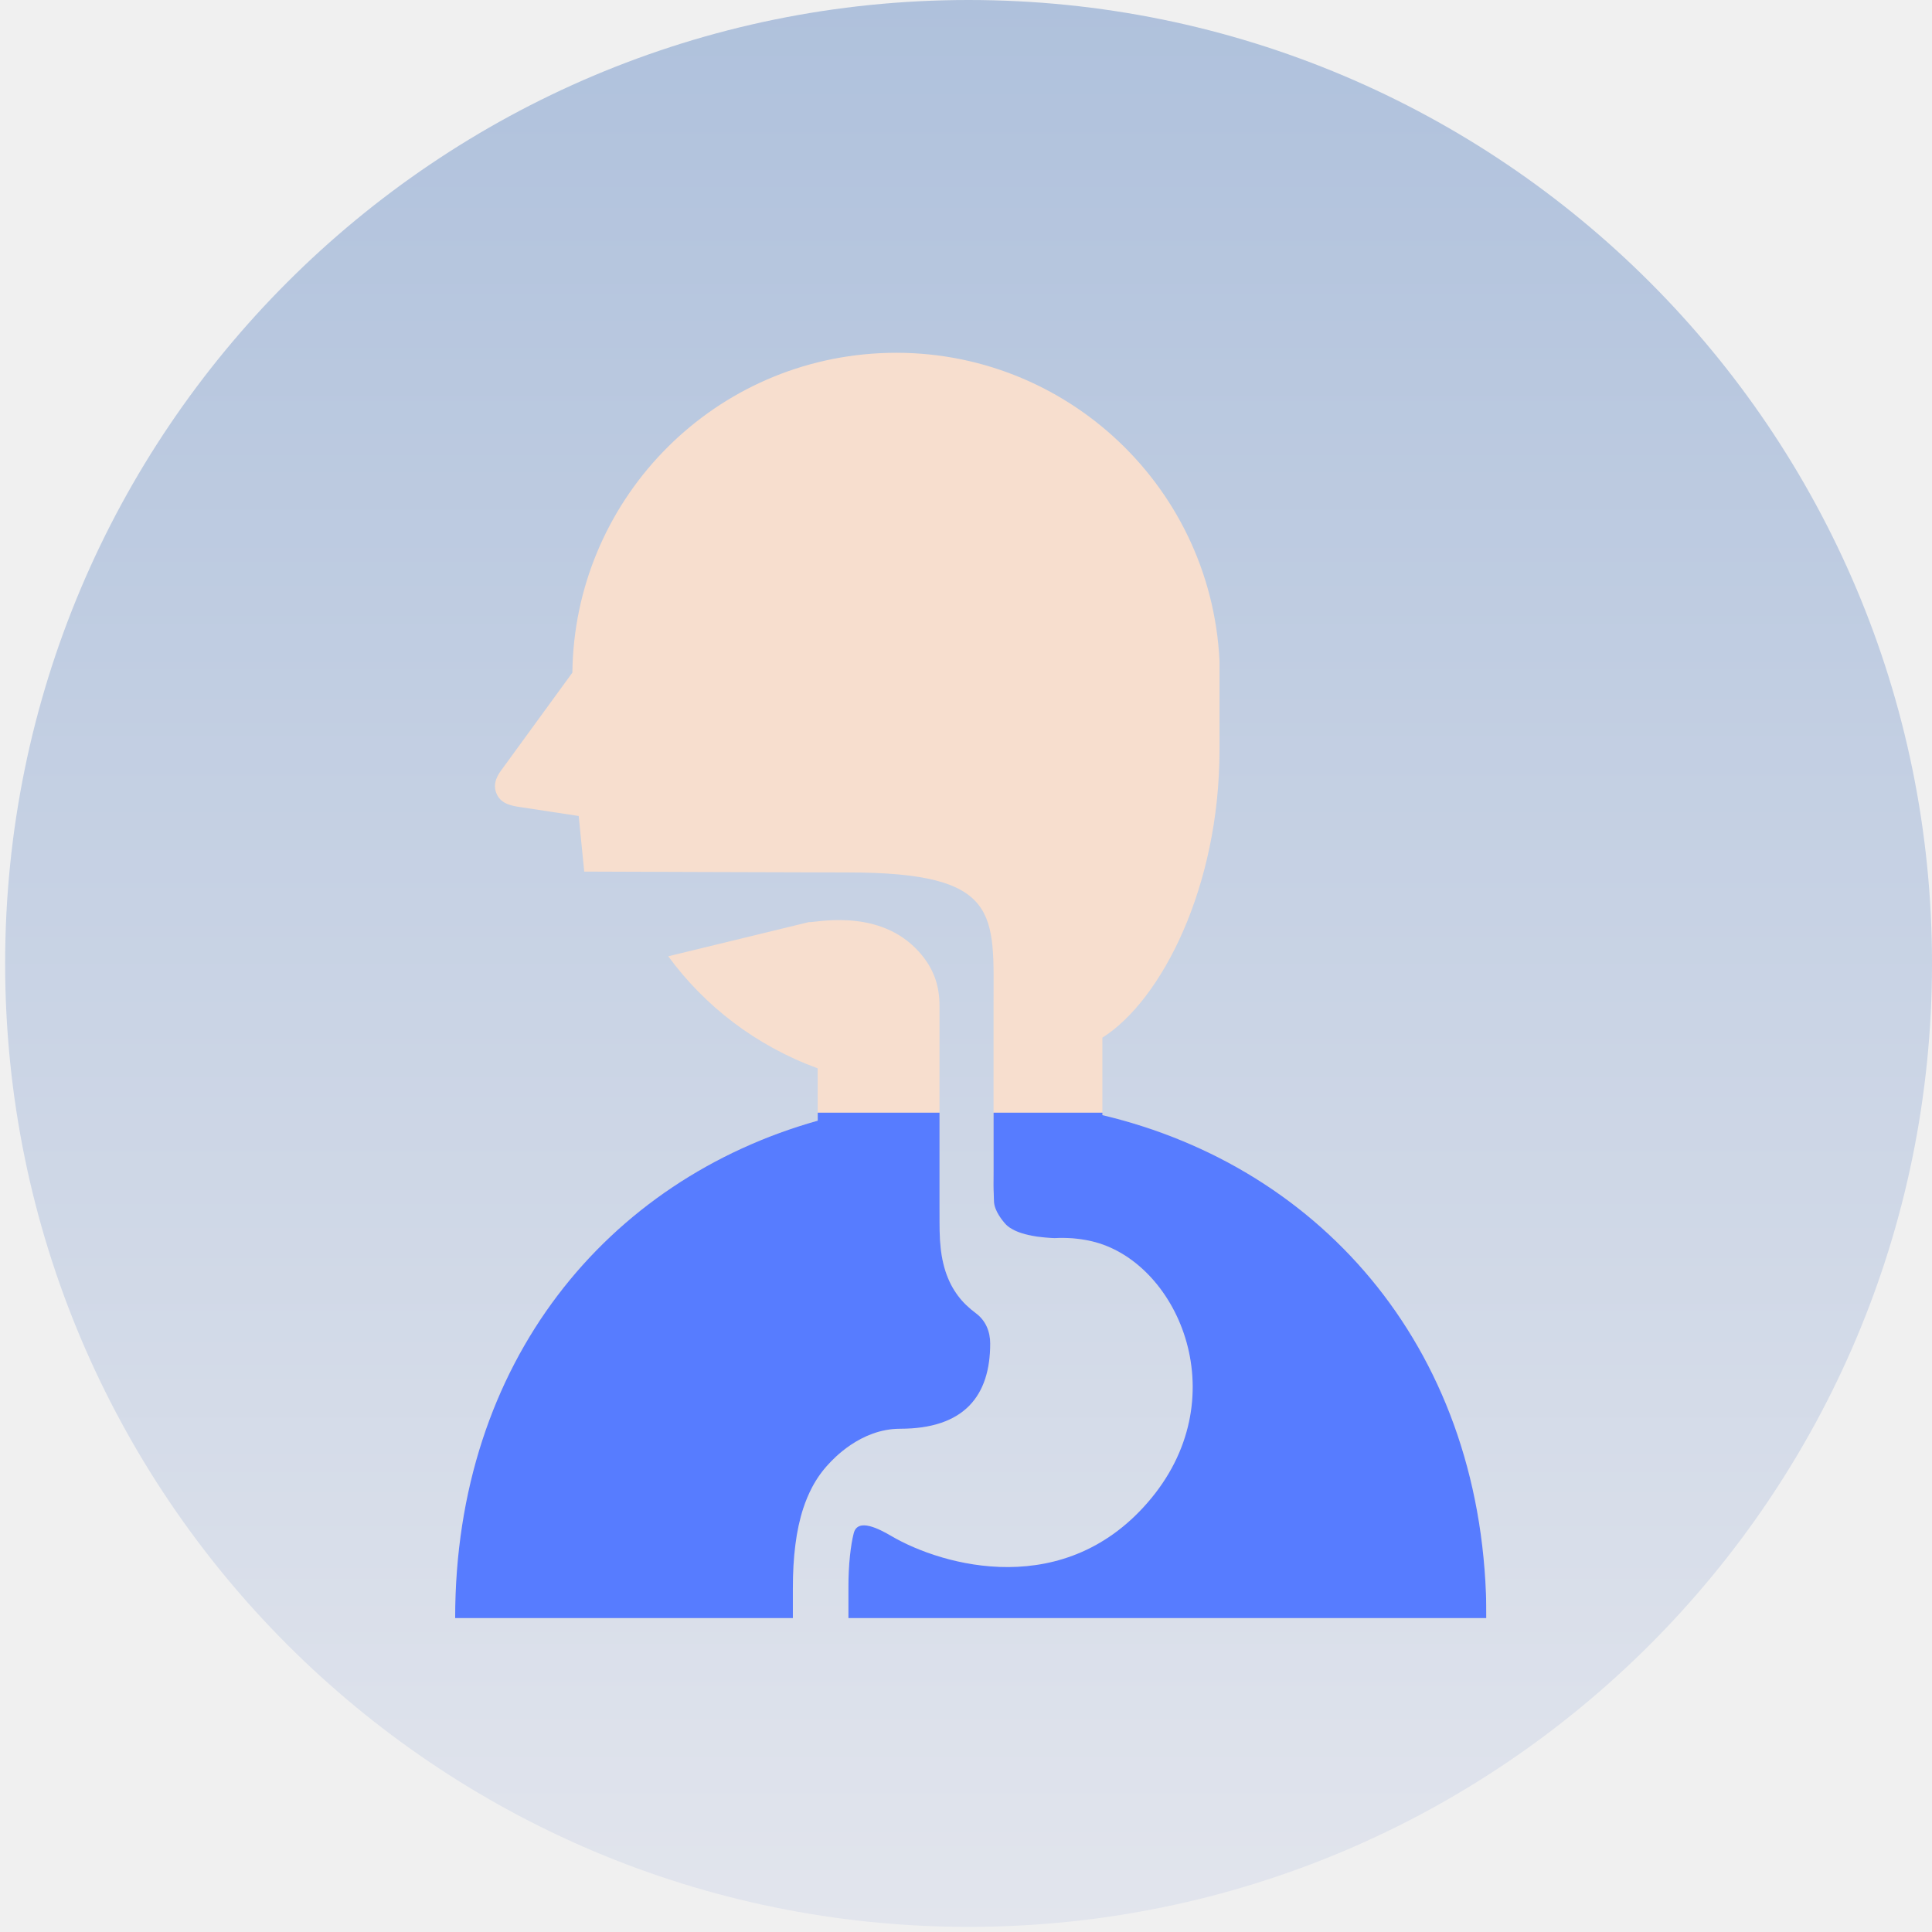
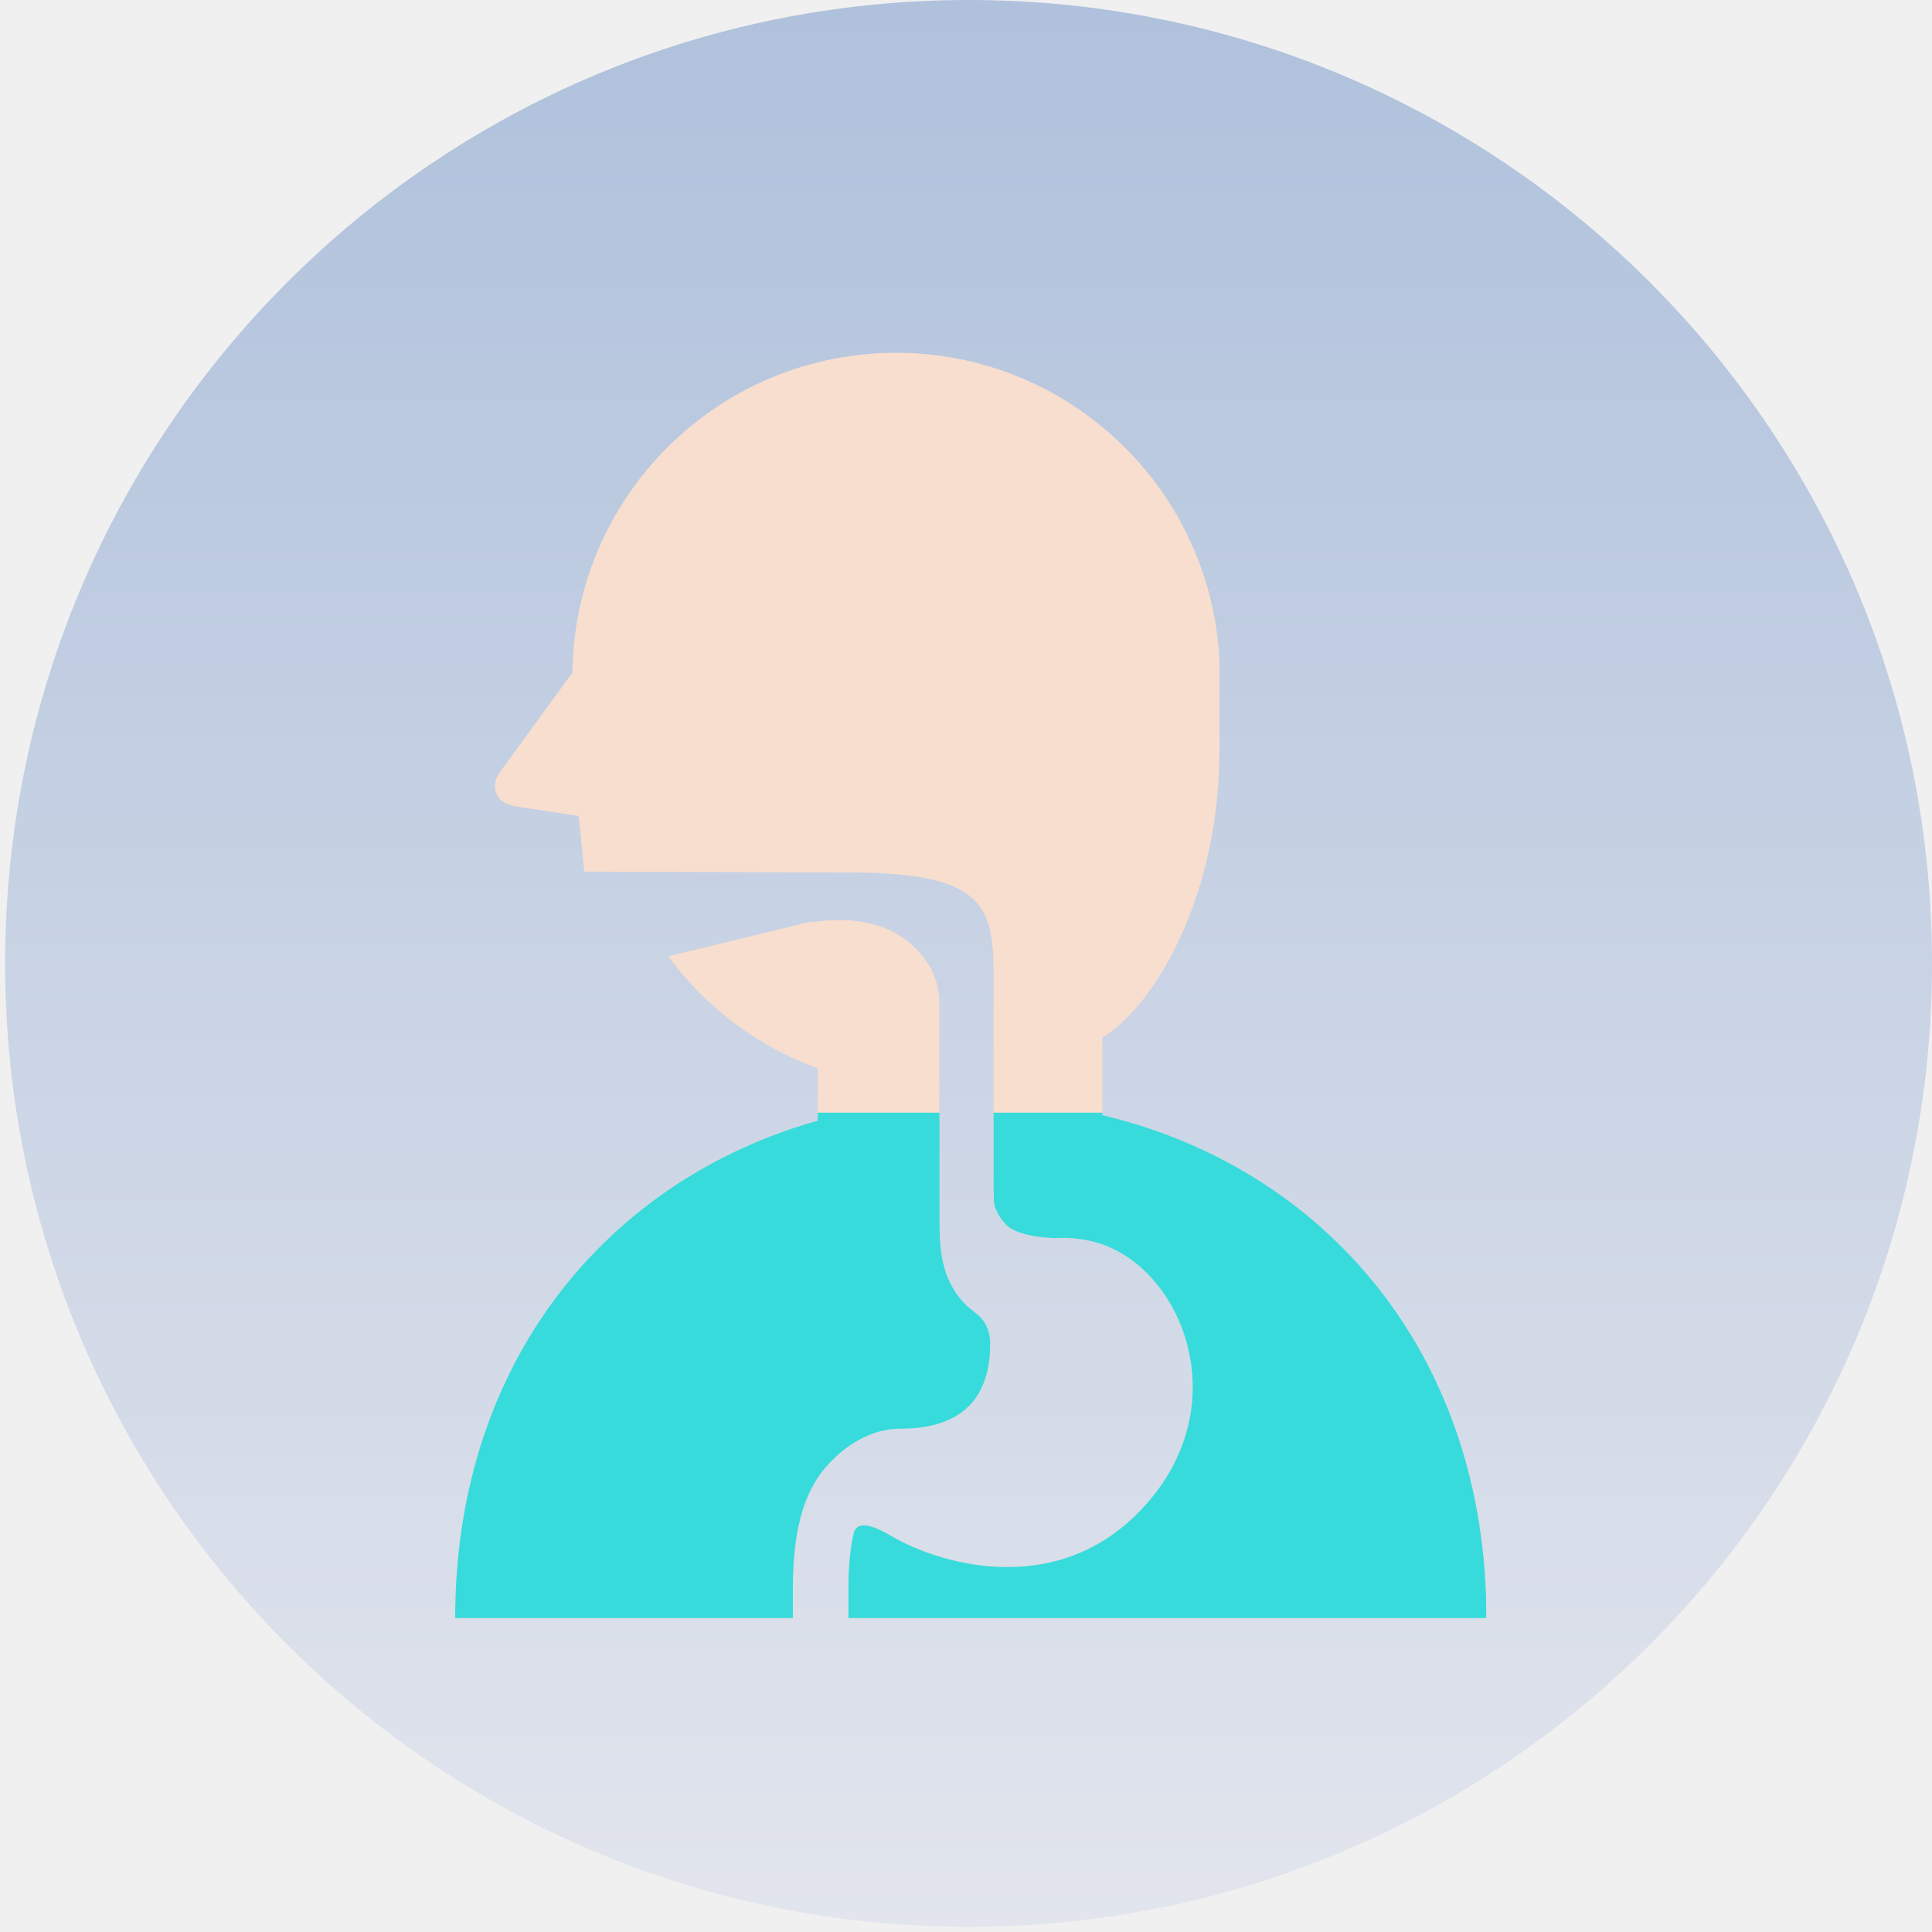
<svg xmlns="http://www.w3.org/2000/svg" width="126" height="126" viewBox="0 0 126 126" fill="none">
  <circle cx="63.168" cy="62.833" r="62.833" fill="url(#paint0_linear_4741_2378)" />
  <path d="M64.577 87.625C64.577 86.856 64.295 86.131 63.646 85.648C63.192 85.31 62.794 84.935 62.482 84.514C62.301 84.273 62.147 84.023 62.016 83.772C61.868 83.48 61.749 83.187 61.656 82.898C61.55 82.565 61.475 82.238 61.419 81.918C61.356 81.553 61.324 81.201 61.301 80.856C61.278 80.465 61.273 80.093 61.273 79.735C61.273 79.405 61.271 79.085 61.271 78.793V78.581V77.108V76.524C61.271 76.524 61.271 68.415 61.271 65.59C61.271 64.252 60.886 63.016 59.702 61.832C57.06 59.191 53.003 60.213 52.762 60.135L43.58 62.366C45.957 65.605 49.281 68.193 53.328 69.674V73.087C39.629 76.939 29.682 88.795 29.682 105.527H42.688H51.707V103.575C51.707 102.55 51.76 101.613 51.87 100.752C51.979 99.888 52.147 99.098 52.384 98.372C52.543 97.889 52.734 97.433 52.958 97.005C53.258 96.433 53.626 95.917 54.054 95.464C54.301 95.204 56.099 93.18 58.703 93.18C62.888 93.18 64.577 91.029 64.577 87.625Z" fill="#F7DECE" />
  <path d="M71.895 72.726V67.674C75.76 65.229 79.533 57.826 79.533 48.914V43.096C78.964 31.447 69.057 22.464 57.407 23.033C46.194 23.582 37.453 32.787 37.329 43.867L32.691 50.233C32.313 50.734 32.132 51.283 32.431 51.86C32.741 52.447 33.393 52.555 33.922 52.636L37.742 53.217L38.102 56.843C38.102 56.843 52.91 56.899 55.3 56.899C65.358 56.899 64.796 59.639 64.796 65.59C64.796 68.415 64.796 76.013 64.796 76.013V76.358C64.796 76.685 64.791 77.002 64.791 77.302C64.791 77.67 64.821 78.015 64.821 78.322C64.821 78.972 65.433 79.664 65.526 79.777C65.579 79.84 65.642 79.901 65.718 79.966C65.803 80.037 65.909 80.107 66.045 80.18C66.199 80.266 66.393 80.349 66.634 80.427C66.912 80.515 67.256 80.593 67.669 80.654C67.992 80.697 68.359 80.732 68.775 80.747C69.523 80.707 70.341 80.754 71.18 80.948C76.73 82.222 80.648 90.936 75.093 97.697C69.535 104.459 61.437 102.114 58.138 100.18C57.34 99.714 55.937 98.969 55.675 99.994C55.567 100.417 55.491 100.905 55.431 101.454C55.365 102.082 55.327 102.787 55.33 103.575V105.526H81.464H96.939C96.939 88.231 86.309 76.146 71.895 72.726Z" fill="#F7DECE" />
  <mask id="mask0_4741_2378" style="mask-type:alpha" maskUnits="userSpaceOnUse" x="29" y="23" width="68" height="83">
    <path d="M64.579 87.625C64.579 86.856 64.297 86.131 63.648 85.648C63.194 85.31 62.797 84.935 62.484 84.514C62.303 84.273 62.149 84.023 62.018 83.772C61.87 83.48 61.751 83.187 61.658 82.898C61.552 82.565 61.477 82.238 61.421 81.918C61.358 81.553 61.326 81.201 61.303 80.856C61.28 80.465 61.275 80.093 61.275 79.735C61.275 79.405 61.273 79.085 61.273 78.793V78.581V77.108V76.524C61.273 76.524 61.273 68.415 61.273 65.59C61.273 64.252 60.887 63.016 59.704 61.832C57.062 59.191 53.005 60.213 52.764 60.135L43.582 62.366C45.959 65.605 49.283 68.193 53.33 69.674V73.087C39.631 76.939 29.684 88.795 29.684 105.527H42.69H51.709V103.575C51.709 102.55 51.761 101.613 51.872 100.752C51.981 99.888 52.149 99.098 52.386 98.372C52.545 97.889 52.736 97.433 52.96 97.005C53.26 96.433 53.628 95.917 54.056 95.464C54.303 95.204 56.101 93.18 58.705 93.18C62.89 93.18 64.579 91.029 64.579 87.625Z" fill="white" />
    <path d="M71.897 72.726V67.674C75.762 65.229 79.535 57.826 79.535 48.914V43.096C78.966 31.447 69.059 22.464 57.41 23.033C46.196 23.582 37.455 32.787 37.331 43.867L32.693 50.233C32.315 50.734 32.134 51.283 32.433 51.86C32.743 52.447 33.395 52.555 33.924 52.636L37.744 53.217L38.104 56.843C38.104 56.843 52.912 56.899 55.302 56.899C65.359 56.899 64.798 59.639 64.798 65.59C64.798 68.415 64.798 76.013 64.798 76.013V76.358C64.798 76.685 64.793 77.002 64.793 77.302C64.793 77.67 64.823 78.015 64.823 78.322C64.823 78.972 65.435 79.664 65.528 79.777C65.581 79.84 65.644 79.901 65.72 79.966C65.805 80.037 65.911 80.107 66.047 80.18C66.201 80.266 66.395 80.349 66.636 80.427C66.913 80.515 67.258 80.593 67.671 80.654C67.994 80.697 68.361 80.732 68.777 80.747C69.525 80.707 70.343 80.754 71.182 80.948C76.732 82.222 80.65 90.936 75.095 97.697C69.537 104.459 61.439 102.114 58.14 100.18C57.342 99.714 55.939 98.969 55.677 99.994C55.569 100.417 55.493 100.905 55.433 101.454C55.367 102.082 55.329 102.787 55.332 103.575V105.526H81.466H96.941C96.941 88.231 86.311 76.146 71.897 72.726Z" fill="#F7DECE" />
  </mask>
  <g mask="url(#mask0_4741_2378)">
-     <rect x="29.684" y="72.566" width="67.257" height="33.629" fill="#577CFF" />
+     <rect x="29.684" y="72.566" width="67.257" height="33.629" fill="#38dbdb" />
  </g>
  <defs>
    <linearGradient id="paint0_linear_4741_2378" x1="63.168" y1="0" x2="63.168" y2="125.665" gradientUnits="userSpaceOnUse">
      <stop stop-color="#AFC1DC" />
      <stop offset="1" stop-color="#E2E5ED" />
    </linearGradient>
  </defs>
</svg>
